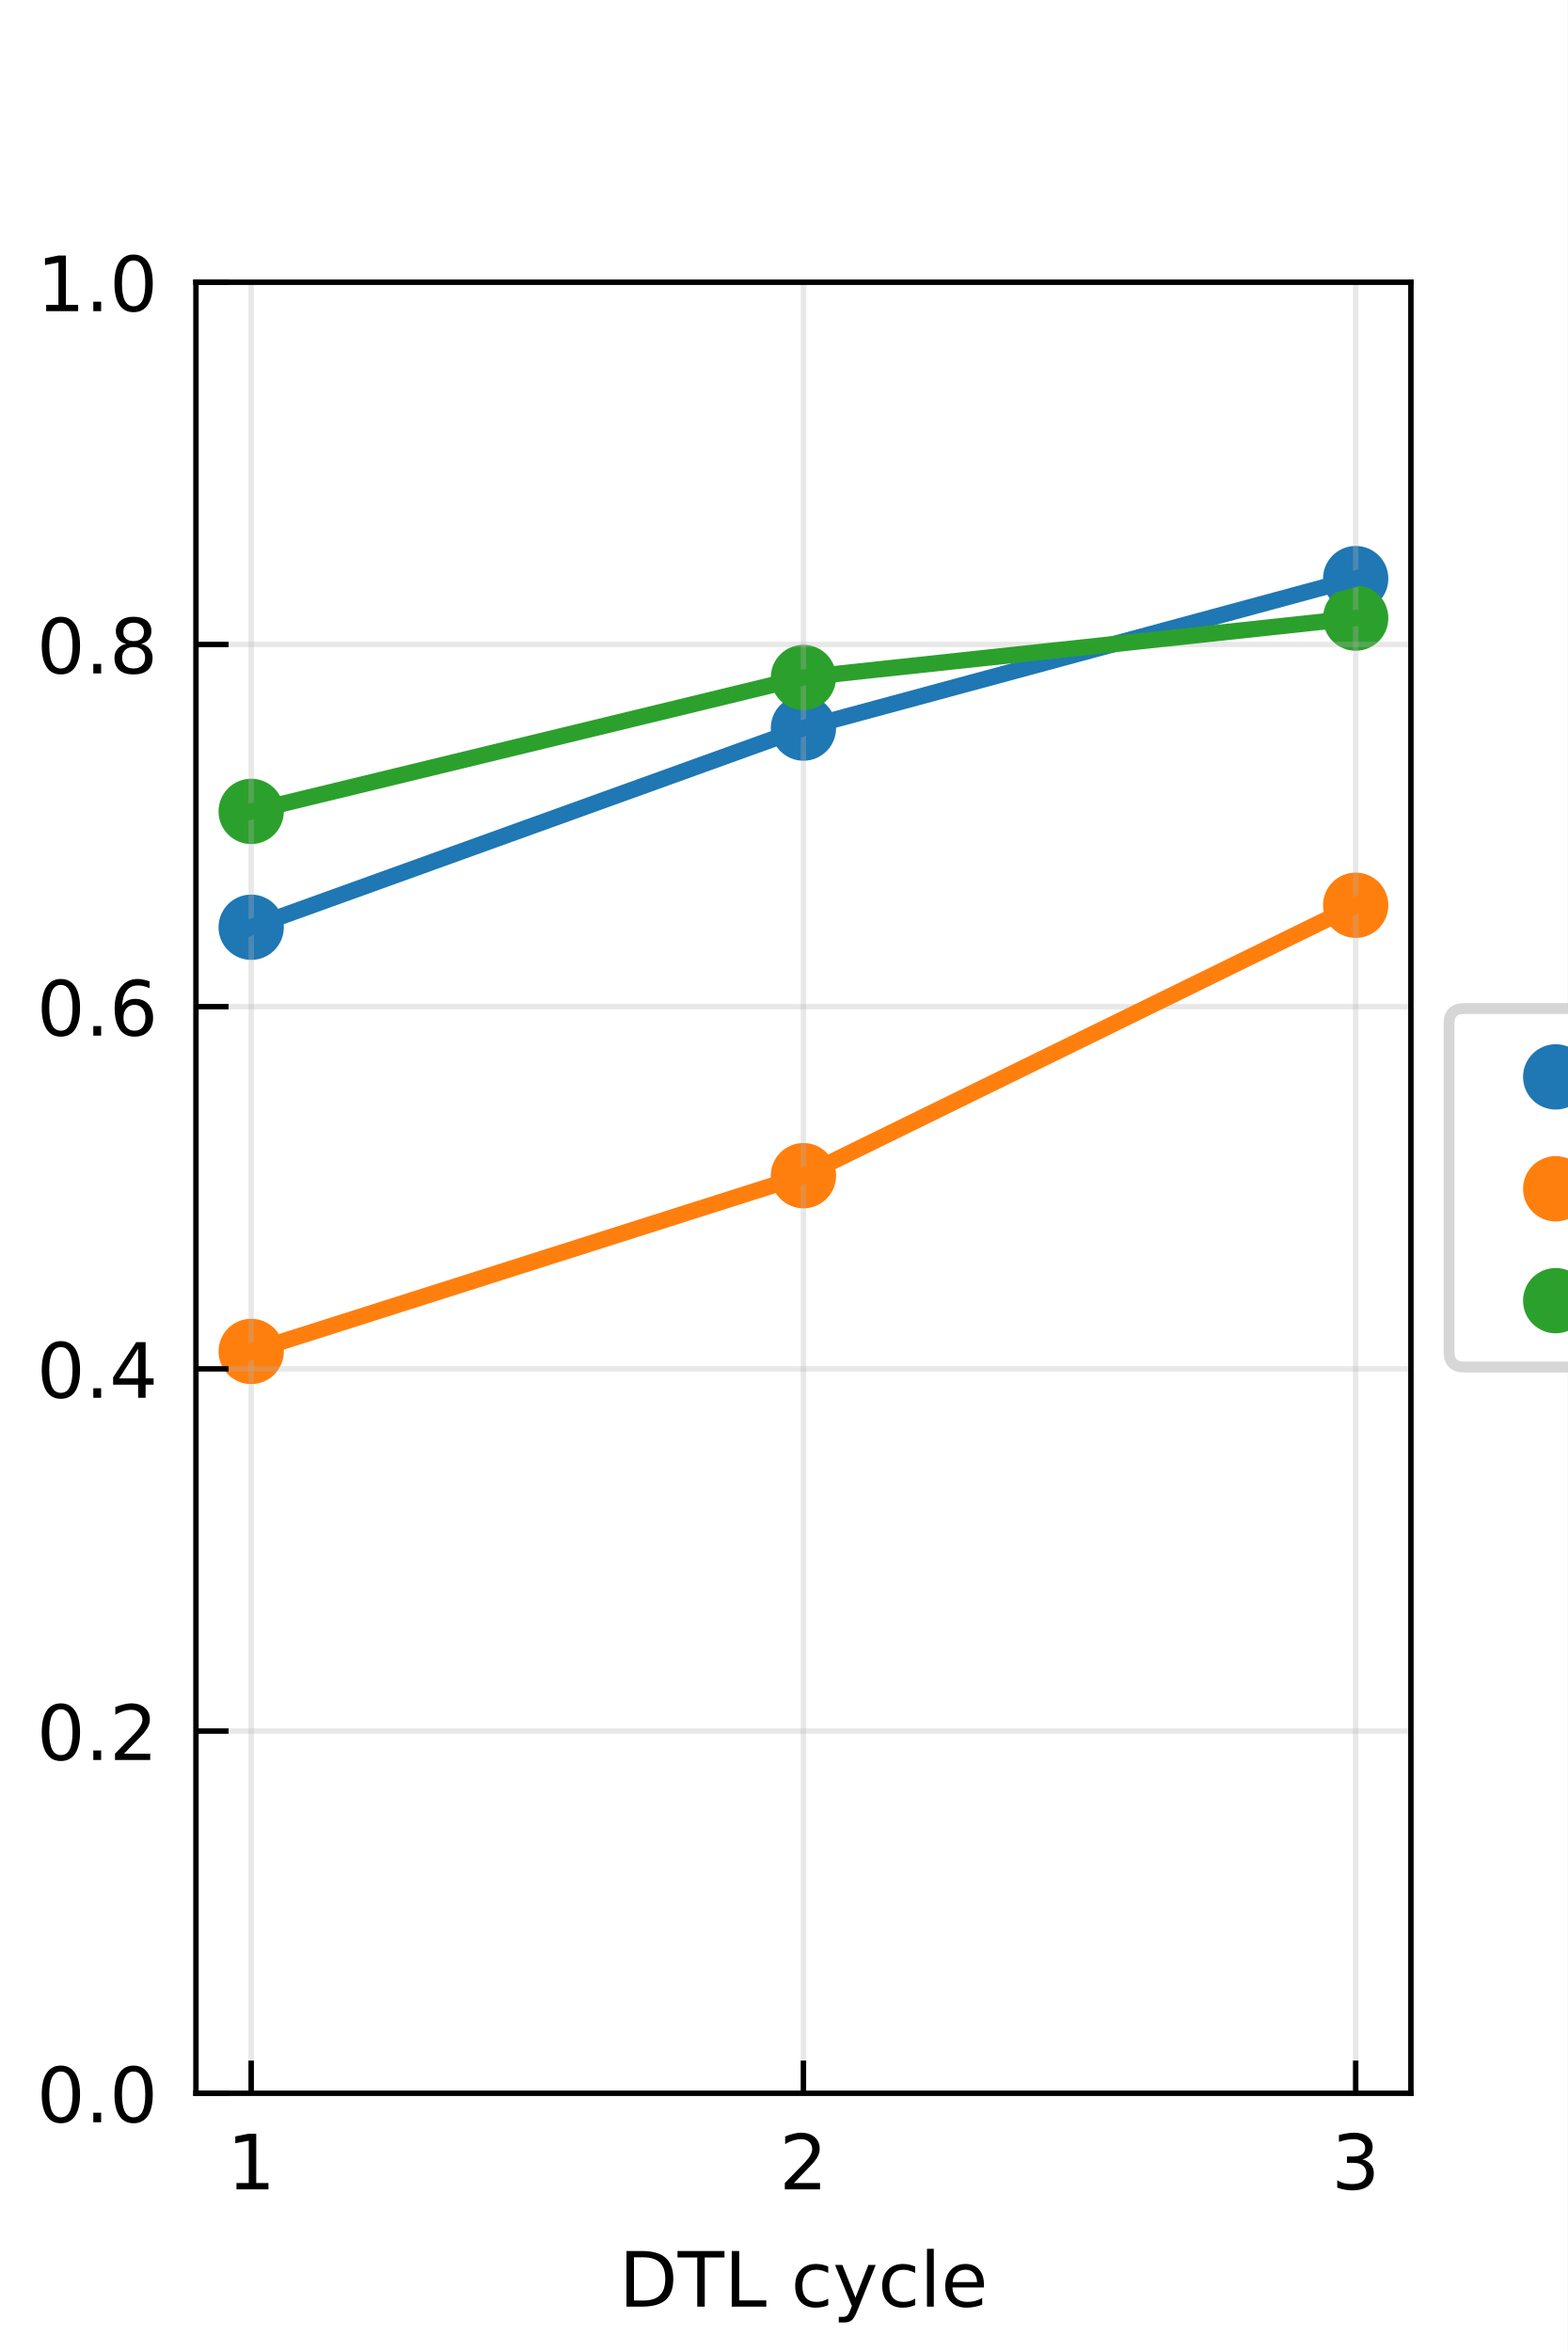
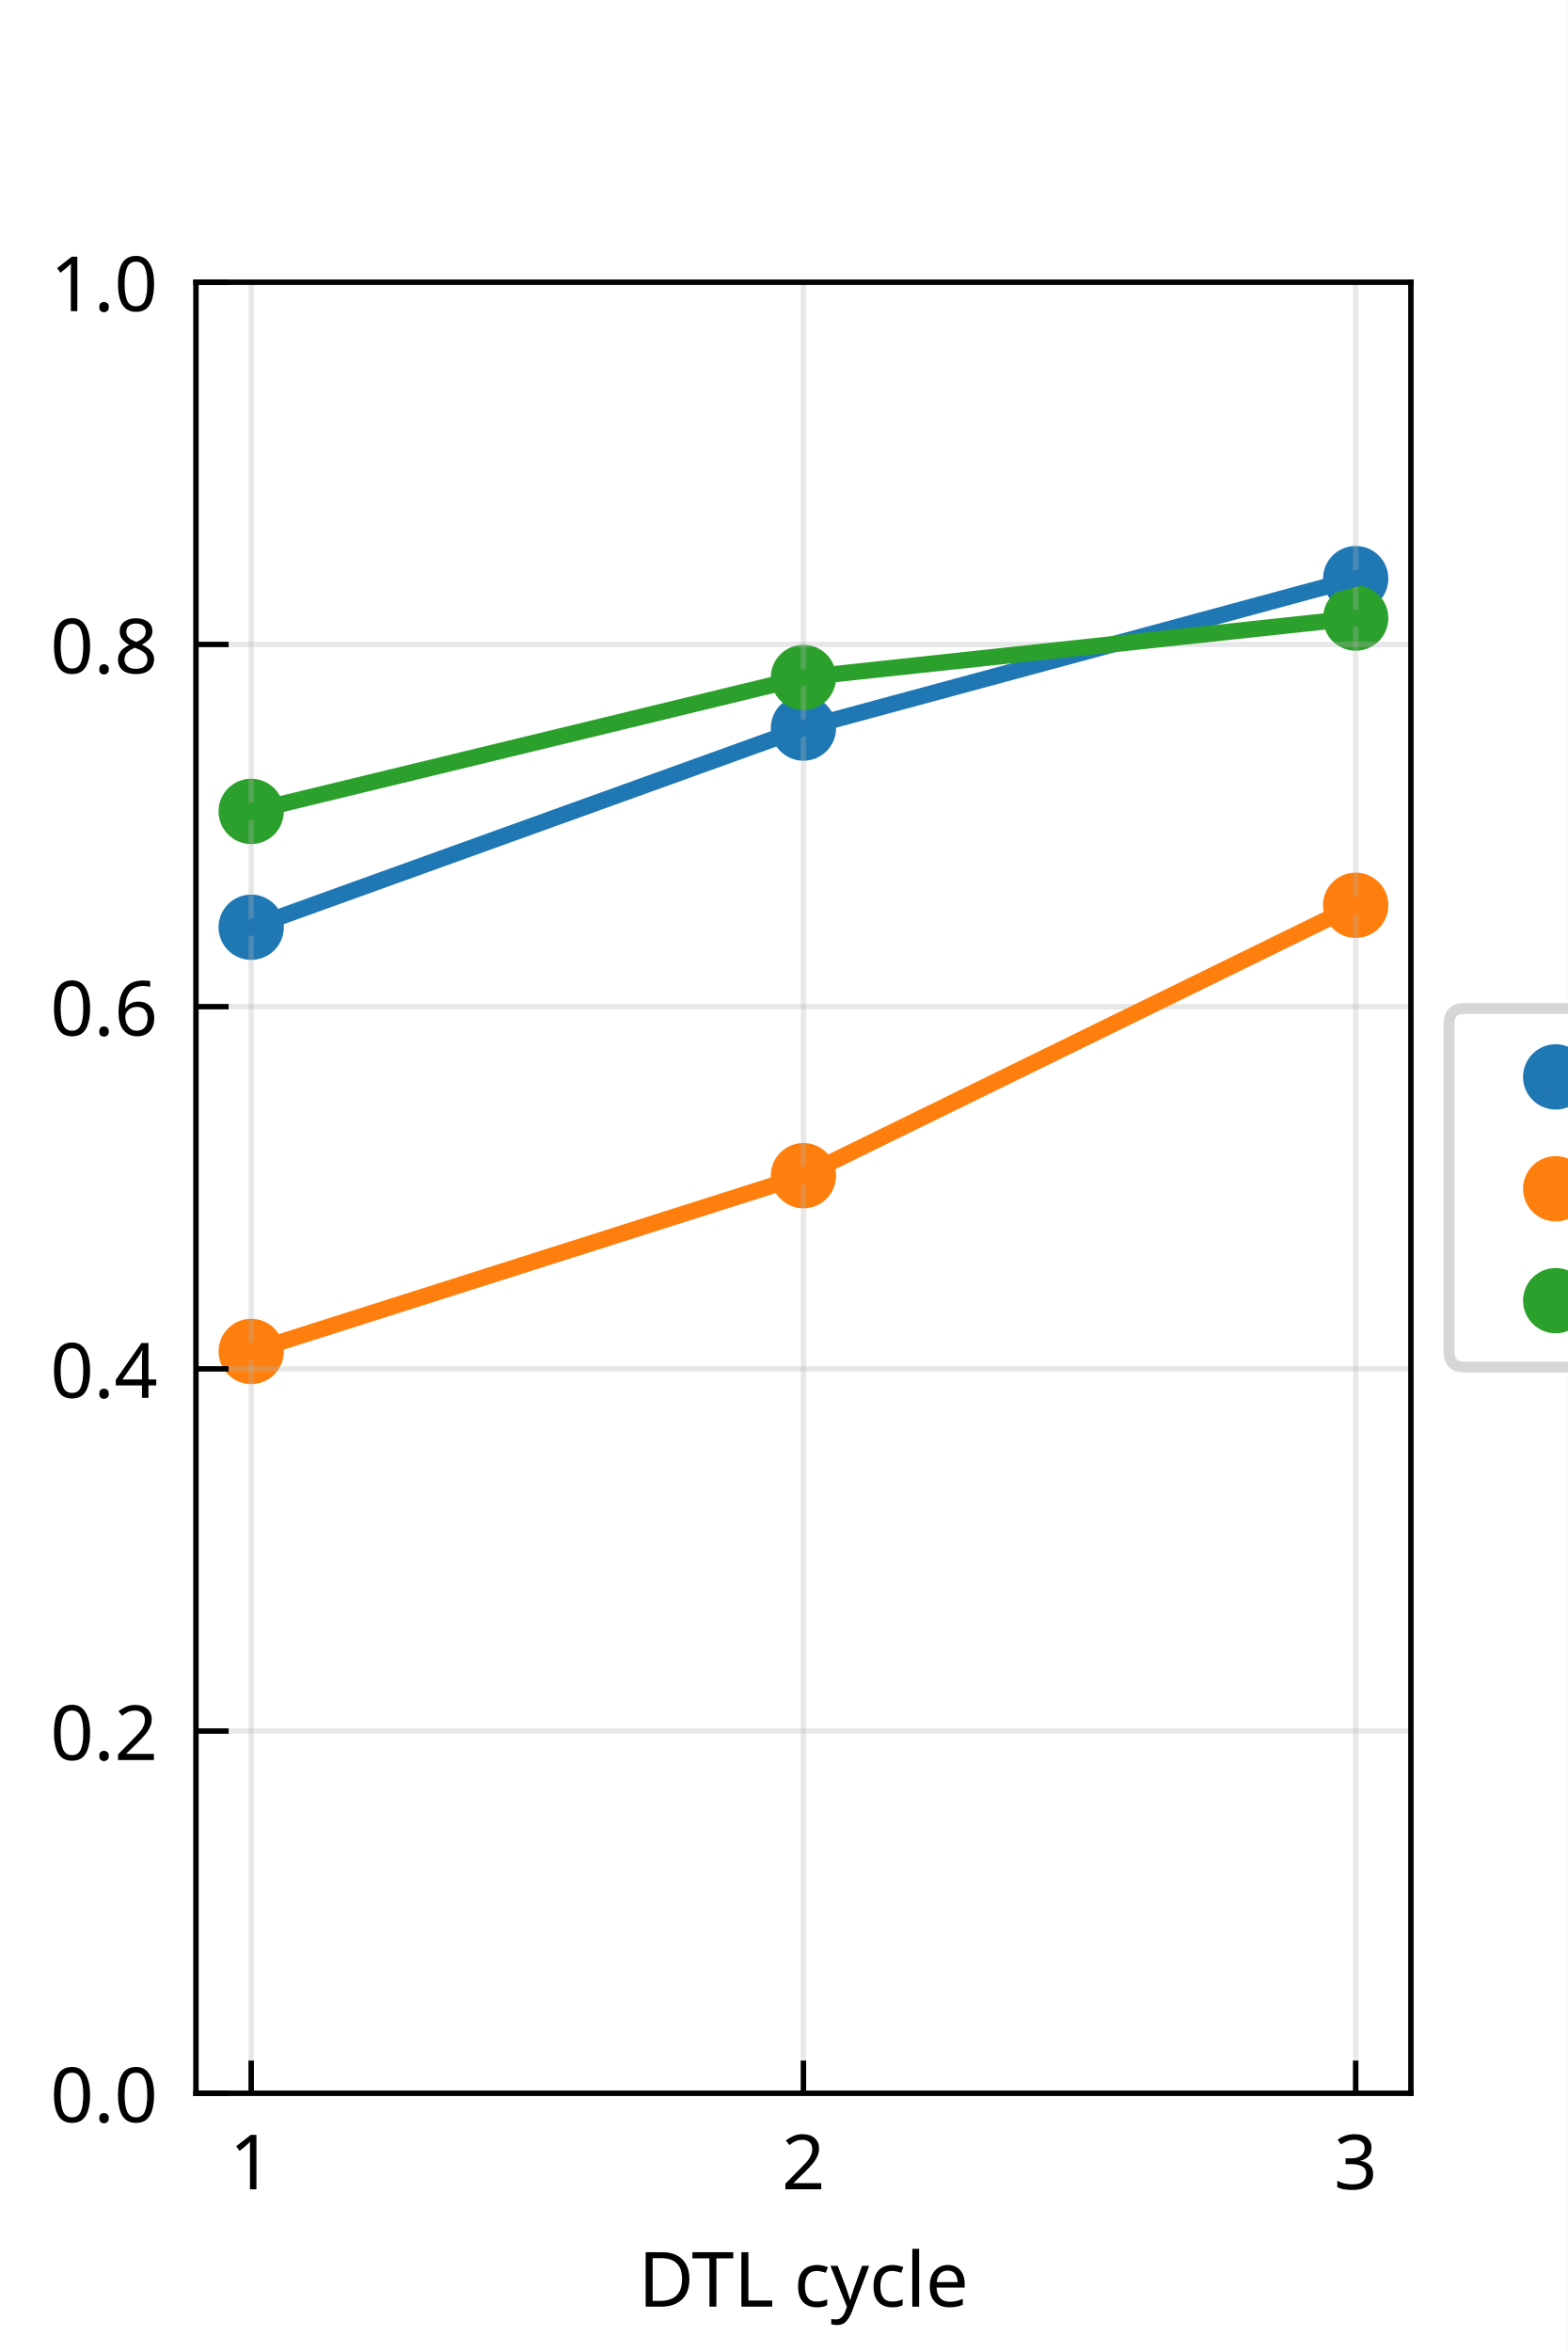
<svg xmlns="http://www.w3.org/2000/svg" xmlns:xlink="http://www.w3.org/1999/xlink" width="144pt" height="216pt" viewBox="0 0 144 216" version="1.1">
  <defs>
    <style type="text/css">*{stroke-linejoin: round; stroke-linecap: butt}</style>
  </defs>
  <g id="figure_1">
    <g id="patch_1">
      <path d="M 0 216  L 144 216  L 144 0  L 0 0  z " style="fill: #ffffff" />
    </g>
    <g id="axes_1">
      <g id="patch_2">
        <path d="M 18 192.24  L 129.6 192.24  L 129.6 25.92  L 18 25.92  z " style="fill: #ffffff" />
      </g>
      <g id="PathCollection_1">
        <defs>
-           <path id="m498e977651" d="M 0 2.5  C 0.663 2.5 1.299 2.237 1.768 1.768  C 2.237 1.299 2.5 0.663 2.5 0  C 2.5 -0.663 2.237 -1.299 1.768 -1.768  C 1.299 -2.237 0.663 -2.5 0 -2.5  C -0.663 -2.5 -1.299 -2.237 -1.768 -1.768  C -2.237 -1.299 -2.5 -0.663 -2.5 0  C -2.5 0.663 -2.237 1.299 -1.768 1.768  C -1.299 2.237 -0.663 2.5 0 2.5  z " style="stroke: #1f77b4" />
+           <path id="m29b5d073b2" d="M 0 2.5  C 0.663 2.5 1.299 2.237 1.768 1.768  C 2.237 1.299 2.5 0.663 2.5 0  C 2.5 -0.663 2.237 -1.299 1.768 -1.768  C 1.299 -2.237 0.663 -2.5 0 -2.5  C -0.663 -2.5 -1.299 -2.237 -1.768 -1.768  C -2.237 -1.299 -2.5 -0.663 -2.5 0  C -2.5 0.663 -2.237 1.299 -1.768 1.768  C -1.299 2.237 -0.663 2.5 0 2.5  z " style="stroke: #1f77b4" />
        </defs>
-         <g clip-path="url(#p943068884e)">
-           <use xlink:href="#m498e977651" x="23.073" y="85.154" style="fill: #1f77b4; stroke: #1f77b4" />
-           <use xlink:href="#m498e977651" x="73.8" y="66.865" style="fill: #1f77b4; stroke: #1f77b4" />
-           <use xlink:href="#m498e977651" x="124.527" y="53.139" style="fill: #1f77b4; stroke: #1f77b4" />
+         <g clip-path="url(#pcd366f7e51)">
+           <use xlink:href="#m29b5d073b2" x="23.073" y="85.154" style="fill: #1f77b4; stroke: #1f77b4" />
+           <use xlink:href="#m29b5d073b2" x="73.8" y="66.865" style="fill: #1f77b4; stroke: #1f77b4" />
+           <use xlink:href="#m29b5d073b2" x="124.527" y="53.139" style="fill: #1f77b4; stroke: #1f77b4" />
        </g>
      </g>
      <g id="PathCollection_2">
        <defs>
-           <path id="mc0bc92bc3b" d="M 0 2.5  C 0.663 2.5 1.299 2.237 1.768 1.768  C 2.237 1.299 2.5 0.663 2.5 0  C 2.5 -0.663 2.237 -1.299 1.768 -1.768  C 1.299 -2.237 0.663 -2.5 0 -2.5  C -0.663 -2.5 -1.299 -2.237 -1.768 -1.768  C -2.237 -1.299 -2.5 -0.663 -2.5 0  C -2.5 0.663 -2.237 1.299 -1.768 1.768  C -1.299 2.237 -0.663 2.5 0 2.5  z " style="stroke: #ff7f0e" />
+           <path id="mefcd6f1e84" d="M 0 2.5  C 0.663 2.5 1.299 2.237 1.768 1.768  C 2.237 1.299 2.5 0.663 2.5 0  C 2.5 -0.663 2.237 -1.299 1.768 -1.768  C 1.299 -2.237 0.663 -2.5 0 -2.5  C -0.663 -2.5 -1.299 -2.237 -1.768 -1.768  C -2.237 -1.299 -2.5 -0.663 -2.5 0  C -2.5 0.663 -2.237 1.299 -1.768 1.768  C -1.299 2.237 -0.663 2.5 0 2.5  z " style="stroke: #ff7f0e" />
        </defs>
-         <g clip-path="url(#p943068884e)">
-           <use xlink:href="#mc0bc92bc3b" x="23.073" y="124.111" style="fill: #ff7f0e; stroke: #ff7f0e" />
-           <use xlink:href="#mc0bc92bc3b" x="73.8" y="107.971" style="fill: #ff7f0e; stroke: #ff7f0e" />
-           <use xlink:href="#mc0bc92bc3b" x="124.527" y="83.136" style="fill: #ff7f0e; stroke: #ff7f0e" />
+         <g clip-path="url(#pcd366f7e51)">
+           <use xlink:href="#mefcd6f1e84" x="23.073" y="124.111" style="fill: #ff7f0e; stroke: #ff7f0e" />
+           <use xlink:href="#mefcd6f1e84" x="73.8" y="107.971" style="fill: #ff7f0e; stroke: #ff7f0e" />
+           <use xlink:href="#mefcd6f1e84" x="124.527" y="83.136" style="fill: #ff7f0e; stroke: #ff7f0e" />
        </g>
      </g>
      <g id="PathCollection_3">
        <defs>
-           <path id="m46cffd9a2e" d="M 0 2.5  C 0.663 2.5 1.299 2.237 1.768 1.768  C 2.237 1.299 2.5 0.663 2.5 0  C 2.5 -0.663 2.237 -1.299 1.768 -1.768  C 1.299 -2.237 0.663 -2.5 0 -2.5  C -0.663 -2.5 -1.299 -2.237 -1.768 -1.768  C -2.237 -1.299 -2.5 -0.663 -2.5 0  C -2.5 0.663 -2.237 1.299 -1.768 1.768  C -1.299 2.237 -0.663 2.5 0 2.5  z " style="stroke: #2ca02c" />
+           <path id="me80d26414b" d="M 0 2.5  C 0.663 2.5 1.299 2.237 1.768 1.768  C 2.237 1.299 2.5 0.663 2.5 0  C 2.5 -0.663 2.237 -1.299 1.768 -1.768  C 1.299 -2.237 0.663 -2.5 0 -2.5  C -0.663 -2.5 -1.299 -2.237 -1.768 -1.768  C -2.237 -1.299 -2.5 -0.663 -2.5 0  C -2.5 0.663 -2.237 1.299 -1.768 1.768  C -1.299 2.237 -0.663 2.5 0 2.5  z " style="stroke: #2ca02c" />
        </defs>
-         <g clip-path="url(#p943068884e)">
-           <use xlink:href="#m46cffd9a2e" x="23.073" y="74.516" style="fill: #2ca02c; stroke: #2ca02c" />
-           <use xlink:href="#m46cffd9a2e" x="73.8" y="62.215" style="fill: #2ca02c; stroke: #2ca02c" />
-           <use xlink:href="#m46cffd9a2e" x="124.527" y="56.763" style="fill: #2ca02c; stroke: #2ca02c" />
+         <g clip-path="url(#pcd366f7e51)">
+           <use xlink:href="#me80d26414b" x="23.073" y="74.516" style="fill: #2ca02c; stroke: #2ca02c" />
+           <use xlink:href="#me80d26414b" x="73.8" y="62.215" style="fill: #2ca02c; stroke: #2ca02c" />
+           <use xlink:href="#me80d26414b" x="124.527" y="56.763" style="fill: #2ca02c; stroke: #2ca02c" />
        </g>
      </g>
      <g id="matplotlib.axis_1">
        <g id="xtick_1">
          <g id="line2d_1">
-             <path d="M 23.073 192.24  L 23.073 25.92  " clip-path="url(#p943068884e)" style="fill: none; stroke: #b0b0b0; stroke-opacity: 0.3; stroke-width: 0.5; stroke-linecap: square" />
+             <path d="M 23.073 192.24  L 23.073 25.92  " clip-path="url(#pcd366f7e51)" style="fill: none; stroke: #b0b0b0; stroke-opacity: 0.3; stroke-width: 0.5; stroke-linecap: square" />
          </g>
          <g id="line2d_2">
            <defs>
-               <path id="ma4ef9bfb71" d="M 0 0  L 0 -3  " style="stroke: #000000; stroke-width: 0.5" />
+               <path id="mffd47fd55e" d="M 0 0  L 0 -3  " style="stroke: #000000; stroke-width: 0.5" />
            </defs>
            <g>
-               <use xlink:href="#ma4ef9bfb71" x="23.073" y="192.24" style="stroke: #000000; stroke-width: 0.5" />
+               <use xlink:href="#mffd47fd55e" x="23.073" y="192.24" style="stroke: #000000; stroke-width: 0.5" />
            </g>
          </g>
          <g id="text_1">
-             <text style="font: 7px 'DejaVu Sans', 'Bitstream Vera Sans', 'Computer Modern Sans Serif', 'Lucida Grande', 'Verdana', 'Geneva', 'Lucid', 'Arial', 'Helvetica', 'Avant Garde', sans-serif; text-anchor: middle" x="23.073" y="201.059" transform="rotate(-0 23.07273 201.0589)">1</text>
+             <text style="font: 7px 'sans-serif'; text-anchor: middle" x="23.073" y="201.059" transform="rotate(-0, 23.07273, 201.0589)">1</text>
          </g>
        </g>
        <g id="xtick_2">
          <g id="line2d_3">
-             <path d="M 73.8 192.24  L 73.8 25.92  " clip-path="url(#p943068884e)" style="fill: none; stroke: #b0b0b0; stroke-opacity: 0.3; stroke-width: 0.5; stroke-linecap: square" />
+             <path d="M 73.8 192.24  L 73.8 25.92  " clip-path="url(#pcd366f7e51)" style="fill: none; stroke: #b0b0b0; stroke-opacity: 0.3; stroke-width: 0.5; stroke-linecap: square" />
          </g>
          <g id="line2d_4">
            <g>
-               <use xlink:href="#ma4ef9bfb71" x="73.8" y="192.24" style="stroke: #000000; stroke-width: 0.5" />
+               <use xlink:href="#mffd47fd55e" x="73.8" y="192.24" style="stroke: #000000; stroke-width: 0.5" />
            </g>
          </g>
          <g id="text_2">
-             <text style="font: 7px 'DejaVu Sans', 'Bitstream Vera Sans', 'Computer Modern Sans Serif', 'Lucida Grande', 'Verdana', 'Geneva', 'Lucid', 'Arial', 'Helvetica', 'Avant Garde', sans-serif; text-anchor: middle" x="73.8" y="201.059" transform="rotate(-0 73.8 201.0589)">2</text>
+             <text style="font: 7px 'sans-serif'; text-anchor: middle" x="73.8" y="201.059" transform="rotate(-0, 73.8, 201.0589)">2</text>
          </g>
        </g>
        <g id="xtick_3">
          <g id="line2d_5">
-             <path d="M 124.527 192.24  L 124.527 25.92  " clip-path="url(#p943068884e)" style="fill: none; stroke: #b0b0b0; stroke-opacity: 0.3; stroke-width: 0.5; stroke-linecap: square" />
+             <path d="M 124.527 192.24  L 124.527 25.92  " clip-path="url(#pcd366f7e51)" style="fill: none; stroke: #b0b0b0; stroke-opacity: 0.3; stroke-width: 0.5; stroke-linecap: square" />
          </g>
          <g id="line2d_6">
            <g>
-               <use xlink:href="#ma4ef9bfb71" x="124.527" y="192.24" style="stroke: #000000; stroke-width: 0.5" />
+               <use xlink:href="#mffd47fd55e" x="124.527" y="192.24" style="stroke: #000000; stroke-width: 0.5" />
            </g>
          </g>
          <g id="text_3">
-             <text style="font: 7px 'DejaVu Sans', 'Bitstream Vera Sans', 'Computer Modern Sans Serif', 'Lucida Grande', 'Verdana', 'Geneva', 'Lucid', 'Arial', 'Helvetica', 'Avant Garde', sans-serif; text-anchor: middle" x="124.527" y="201.059" transform="rotate(-0 124.5273 201.0589)">3</text>
+             <text style="font: 7px 'sans-serif'; text-anchor: middle" x="124.527" y="201.059" transform="rotate(-0, 124.5273, 201.0589)">3</text>
          </g>
        </g>
        <g id="text_4">
-           <text style="font: 7px 'DejaVu Sans', 'Bitstream Vera Sans', 'Computer Modern Sans Serif', 'Lucida Grande', 'Verdana', 'Geneva', 'Lucid', 'Arial', 'Helvetica', 'Avant Garde', sans-serif; text-anchor: middle" x="73.8" y="211.834" transform="rotate(-0 73.8 211.8336)">DTL cycle</text>
+           <text style="font: 7px 'sans-serif'; text-anchor: middle" x="73.8" y="211.834" transform="rotate(-0, 73.8, 211.8336)">DTL cycle</text>
        </g>
      </g>
      <g id="matplotlib.axis_2">
        <g id="ytick_1">
          <g id="line2d_7">
-             <path d="M 18 192.24  L 129.6 192.24  " clip-path="url(#p943068884e)" style="fill: none; stroke: #b0b0b0; stroke-opacity: 0.3; stroke-width: 0.5; stroke-linecap: square" />
+             <path d="M 18 192.24  L 129.6 192.24  " clip-path="url(#pcd366f7e51)" style="fill: none; stroke: #b0b0b0; stroke-opacity: 0.3; stroke-width: 0.5; stroke-linecap: square" />
          </g>
          <g id="line2d_8">
            <defs>
-               <path id="m7d7b8945a3" d="M 0 0  L 3 0  " style="stroke: #000000; stroke-width: 0.5" />
+               <path id="m40682f1e21" d="M 0 0  L 3 0  " style="stroke: #000000; stroke-width: 0.5" />
            </defs>
            <g>
-               <use xlink:href="#m7d7b8945a3" x="18" y="192.24" style="stroke: #000000; stroke-width: 0.5" />
+               <use xlink:href="#m40682f1e21" x="18" y="192.24" style="stroke: #000000; stroke-width: 0.5" />
            </g>
          </g>
          <g id="text_5">
-             <text style="font: 7px 'DejaVu Sans', 'Bitstream Vera Sans', 'Computer Modern Sans Serif', 'Lucida Grande', 'Verdana', 'Geneva', 'Lucid', 'Arial', 'Helvetica', 'Avant Garde', sans-serif; text-anchor: end" x="14.5" y="194.899" transform="rotate(-0 14.5 194.8995)">0.0</text>
+             <text style="font: 7px 'sans-serif'; text-anchor: end" x="14.5" y="194.899" transform="rotate(-0, 14.5, 194.8995)">0.0</text>
          </g>
        </g>
        <g id="ytick_2">
          <g id="line2d_9">
-             <path d="M 18 158.976  L 129.6 158.976  " clip-path="url(#p943068884e)" style="fill: none; stroke: #b0b0b0; stroke-opacity: 0.3; stroke-width: 0.5; stroke-linecap: square" />
+             <path d="M 18 158.976  L 129.6 158.976  " clip-path="url(#pcd366f7e51)" style="fill: none; stroke: #b0b0b0; stroke-opacity: 0.3; stroke-width: 0.5; stroke-linecap: square" />
          </g>
          <g id="line2d_10">
            <g>
-               <use xlink:href="#m7d7b8945a3" x="18" y="158.976" style="stroke: #000000; stroke-width: 0.5" />
+               <use xlink:href="#m40682f1e21" x="18" y="158.976" style="stroke: #000000; stroke-width: 0.5" />
            </g>
          </g>
          <g id="text_6">
-             <text style="font: 7px 'DejaVu Sans', 'Bitstream Vera Sans', 'Computer Modern Sans Serif', 'Lucida Grande', 'Verdana', 'Geneva', 'Lucid', 'Arial', 'Helvetica', 'Avant Garde', sans-serif; text-anchor: end" x="14.5" y="161.635" transform="rotate(-0 14.5 161.6355)">0.2</text>
+             <text style="font: 7px 'sans-serif'; text-anchor: end" x="14.5" y="161.635" transform="rotate(-0, 14.5, 161.6355)">0.2</text>
          </g>
        </g>
        <g id="ytick_3">
          <g id="line2d_11">
-             <path d="M 18 125.712  L 129.6 125.712  " clip-path="url(#p943068884e)" style="fill: none; stroke: #b0b0b0; stroke-opacity: 0.3; stroke-width: 0.5; stroke-linecap: square" />
+             <path d="M 18 125.712  L 129.6 125.712  " clip-path="url(#pcd366f7e51)" style="fill: none; stroke: #b0b0b0; stroke-opacity: 0.3; stroke-width: 0.5; stroke-linecap: square" />
          </g>
          <g id="line2d_12">
            <g>
-               <use xlink:href="#m7d7b8945a3" x="18" y="125.712" style="stroke: #000000; stroke-width: 0.5" />
+               <use xlink:href="#m40682f1e21" x="18" y="125.712" style="stroke: #000000; stroke-width: 0.5" />
            </g>
          </g>
          <g id="text_7">
-             <text style="font: 7px 'DejaVu Sans', 'Bitstream Vera Sans', 'Computer Modern Sans Serif', 'Lucida Grande', 'Verdana', 'Geneva', 'Lucid', 'Arial', 'Helvetica', 'Avant Garde', sans-serif; text-anchor: end" x="14.5" y="128.371" transform="rotate(-0 14.5 128.3715)">0.4</text>
+             <text style="font: 7px 'sans-serif'; text-anchor: end" x="14.5" y="128.371" transform="rotate(-0, 14.5, 128.3715)">0.4</text>
          </g>
        </g>
        <g id="ytick_4">
          <g id="line2d_13">
-             <path d="M 18 92.448  L 129.6 92.448  " clip-path="url(#p943068884e)" style="fill: none; stroke: #b0b0b0; stroke-opacity: 0.3; stroke-width: 0.5; stroke-linecap: square" />
+             <path d="M 18 92.448  L 129.6 92.448  " clip-path="url(#pcd366f7e51)" style="fill: none; stroke: #b0b0b0; stroke-opacity: 0.3; stroke-width: 0.5; stroke-linecap: square" />
          </g>
          <g id="line2d_14">
            <g>
-               <use xlink:href="#m7d7b8945a3" x="18" y="92.448" style="stroke: #000000; stroke-width: 0.5" />
+               <use xlink:href="#m40682f1e21" x="18" y="92.448" style="stroke: #000000; stroke-width: 0.5" />
            </g>
          </g>
          <g id="text_8">
-             <text style="font: 7px 'DejaVu Sans', 'Bitstream Vera Sans', 'Computer Modern Sans Serif', 'Lucida Grande', 'Verdana', 'Geneva', 'Lucid', 'Arial', 'Helvetica', 'Avant Garde', sans-serif; text-anchor: end" x="14.5" y="95.107" transform="rotate(-0 14.5 95.10745)">0.6</text>
+             <text style="font: 7px 'sans-serif'; text-anchor: end" x="14.5" y="95.107" transform="rotate(-0, 14.5, 95.10745)">0.6</text>
          </g>
        </g>
        <g id="ytick_5">
          <g id="line2d_15">
-             <path d="M 18 59.184  L 129.6 59.184  " clip-path="url(#p943068884e)" style="fill: none; stroke: #b0b0b0; stroke-opacity: 0.3; stroke-width: 0.5; stroke-linecap: square" />
+             <path d="M 18 59.184  L 129.6 59.184  " clip-path="url(#pcd366f7e51)" style="fill: none; stroke: #b0b0b0; stroke-opacity: 0.3; stroke-width: 0.5; stroke-linecap: square" />
          </g>
          <g id="line2d_16">
            <g>
-               <use xlink:href="#m7d7b8945a3" x="18" y="59.184" style="stroke: #000000; stroke-width: 0.5" />
+               <use xlink:href="#m40682f1e21" x="18" y="59.184" style="stroke: #000000; stroke-width: 0.5" />
            </g>
          </g>
          <g id="text_9">
-             <text style="font: 7px 'DejaVu Sans', 'Bitstream Vera Sans', 'Computer Modern Sans Serif', 'Lucida Grande', 'Verdana', 'Geneva', 'Lucid', 'Arial', 'Helvetica', 'Avant Garde', sans-serif; text-anchor: end" x="14.5" y="61.843" transform="rotate(-0 14.5 61.84345)">0.8</text>
+             <text style="font: 7px 'sans-serif'; text-anchor: end" x="14.5" y="61.843" transform="rotate(-0, 14.5, 61.84345)">0.8</text>
          </g>
        </g>
        <g id="ytick_6">
          <g id="line2d_17">
-             <path d="M 18 25.92  L 129.6 25.92  " clip-path="url(#p943068884e)" style="fill: none; stroke: #b0b0b0; stroke-opacity: 0.3; stroke-width: 0.5; stroke-linecap: square" />
+             <path d="M 18 25.92  L 129.6 25.92  " clip-path="url(#pcd366f7e51)" style="fill: none; stroke: #b0b0b0; stroke-opacity: 0.3; stroke-width: 0.5; stroke-linecap: square" />
          </g>
          <g id="line2d_18">
            <g>
-               <use xlink:href="#m7d7b8945a3" x="18" y="25.92" style="stroke: #000000; stroke-width: 0.5" />
+               <use xlink:href="#m40682f1e21" x="18" y="25.92" style="stroke: #000000; stroke-width: 0.5" />
            </g>
          </g>
          <g id="text_10">
-             <text style="font: 7px 'DejaVu Sans', 'Bitstream Vera Sans', 'Computer Modern Sans Serif', 'Lucida Grande', 'Verdana', 'Geneva', 'Lucid', 'Arial', 'Helvetica', 'Avant Garde', sans-serif; text-anchor: end" x="14.5" y="28.579" transform="rotate(-0 14.5 28.57945)">1.0</text>
+             <text style="font: 7px 'sans-serif'; text-anchor: end" x="14.5" y="28.579" transform="rotate(-0, 14.5, 28.57945)">1.0</text>
          </g>
        </g>
        <g id="text_11">
-           <text style="font: 7px 'DejaVu Sans', 'Bitstream Vera Sans', 'Computer Modern Sans Serif', 'Lucida Grande', 'Verdana', 'Geneva', 'Lucid', 'Arial', 'Helvetica', 'Avant Garde', sans-serif; text-anchor: middle" x="-2.088" y="109.08" transform="rotate(-90 -2.087969 109.08)">Pearson correlation</text>
+           <text style="font: 7px 'sans-serif'; text-anchor: middle" x="-2.088" y="109.08" transform="rotate(-90, -2.087969, 109.08)">Pearson correlation</text>
        </g>
      </g>
      <g id="line2d_19">
-         <path d="M 23.073 85.154  L 73.8 66.865  L 124.527 53.139  " clip-path="url(#p943068884e)" style="fill: none; stroke: #1f77b4; stroke-width: 1.5; stroke-linecap: square" />
+         <path d="M 23.073 85.154  L 73.8 66.865  L 124.527 53.139  " clip-path="url(#pcd366f7e51)" style="fill: none; stroke: #1f77b4; stroke-width: 1.5; stroke-linecap: square" />
      </g>
      <g id="line2d_20">
-         <path d="M 23.073 124.111  L 73.8 107.971  L 124.527 83.136  " clip-path="url(#p943068884e)" style="fill: none; stroke: #ff7f0e; stroke-width: 1.5; stroke-linecap: square" />
+         <path d="M 23.073 124.111  L 73.8 107.971  L 124.527 83.136  " clip-path="url(#pcd366f7e51)" style="fill: none; stroke: #ff7f0e; stroke-width: 1.5; stroke-linecap: square" />
      </g>
      <g id="line2d_21">
-         <path d="M 23.073 74.516  L 73.8 62.215  L 124.527 56.763  " clip-path="url(#p943068884e)" style="fill: none; stroke: #2ca02c; stroke-width: 1.5; stroke-linecap: square" />
+         <path d="M 23.073 74.516  L 73.8 62.215  L 124.527 56.763  " clip-path="url(#pcd366f7e51)" style="fill: none; stroke: #2ca02c; stroke-width: 1.5; stroke-linecap: square" />
      </g>
      <g id="patch_3">
        <path d="M 18 192.24  L 18 25.92  " style="fill: none; stroke: #000000; stroke-width: 0.5; stroke-linejoin: miter; stroke-linecap: square" />
      </g>
      <g id="patch_4">
        <path d="M 129.6 192.24  L 129.6 25.92  " style="fill: none; stroke: #000000; stroke-width: 0.5; stroke-linejoin: miter; stroke-linecap: square" />
      </g>
      <g id="patch_5">
        <path d="M 18 192.24  L 129.6 192.24  " style="fill: none; stroke: #000000; stroke-width: 0.5; stroke-linejoin: miter; stroke-linecap: square" />
      </g>
      <g id="patch_6">
        <path d="M 18 25.92  L 129.6 25.92  " style="fill: none; stroke: #000000; stroke-width: 0.5; stroke-linejoin: miter; stroke-linecap: square" />
      </g>
      <g id="legend_1">
        <g id="patch_7">
          <path d="M 134.5 125.542  L 187.245 125.542  Q 188.645 125.542 188.645 124.142  L 188.645 94.018  Q 188.645 92.618 187.245 92.618  L 134.5 92.618  Q 133.1 92.618 133.1 94.018  L 133.1 124.142  Q 133.1 125.542 134.5 125.542  z " style="fill: #ffffff; opacity: 0.8; stroke: #cccccc; stroke-linejoin: miter" />
        </g>
        <g id="PathCollection_4">
          <g>
-             <use xlink:href="#m498e977651" x="142.9" y="98.899" style="fill: #1f77b4; stroke: #1f77b4" />
+             <use xlink:href="#m29b5d073b2" x="142.9" y="98.899" style="fill: #1f77b4; stroke: #1f77b4" />
          </g>
        </g>
        <g id="text_12">
-           <text style="font: 7px 'DejaVu Sans', 'Bitstream Vera Sans', 'Computer Modern Sans Serif', 'Lucida Grande', 'Verdana', 'Geneva', 'Lucid', 'Arial', 'Helvetica', 'Avant Garde', sans-serif; text-anchor: start" x="155.5" y="100.737" transform="rotate(-0 155.5 100.7369)">Butyrate</text>
+           <text style="font: 7px 'sans-serif'; text-anchor: start" x="155.5" y="100.737" transform="rotate(-0, 155.5, 100.7369)">Butyrate</text>
        </g>
        <g id="PathCollection_5">
          <g>
-             <use xlink:href="#mc0bc92bc3b" x="142.9" y="109.174" style="fill: #ff7f0e; stroke: #ff7f0e" />
+             <use xlink:href="#mefcd6f1e84" x="142.9" y="109.174" style="fill: #ff7f0e; stroke: #ff7f0e" />
          </g>
        </g>
        <g id="text_13">
-           <text style="font: 7px 'DejaVu Sans', 'Bitstream Vera Sans', 'Computer Modern Sans Serif', 'Lucida Grande', 'Verdana', 'Geneva', 'Lucid', 'Arial', 'Helvetica', 'Avant Garde', sans-serif; text-anchor: start" x="155.5" y="111.012" transform="rotate(-0 155.5 111.0116)">Acetate</text>
+           <text style="font: 7px 'sans-serif'; text-anchor: start" x="155.5" y="111.012" transform="rotate(-0, 155.5, 111.0116)">Acetate</text>
        </g>
        <g id="PathCollection_6">
          <g>
-             <use xlink:href="#m46cffd9a2e" x="142.9" y="119.449" style="fill: #2ca02c; stroke: #2ca02c" />
+             <use xlink:href="#me80d26414b" x="142.9" y="119.449" style="fill: #2ca02c; stroke: #2ca02c" />
          </g>
        </g>
        <g id="text_14">
-           <text style="font: 7px 'DejaVu Sans', 'Bitstream Vera Sans', 'Computer Modern Sans Serif', 'Lucida Grande', 'Verdana', 'Geneva', 'Lucid', 'Arial', 'Helvetica', 'Avant Garde', sans-serif; text-anchor: start" x="155.5" y="121.286" transform="rotate(-0 155.5 121.2862)">Lactate</text>
+           <text style="font: 7px 'sans-serif'; text-anchor: start" x="155.5" y="121.286" transform="rotate(-0, 155.5, 121.2862)">Lactate</text>
        </g>
      </g>
    </g>
  </g>
  <defs>
-     <clipPath id="p943068884e">
+     <clipPath id="pcd366f7e51">
      <rect x="18" y="25.92" width="111.6" height="166.32" />
    </clipPath>
  </defs>
</svg>
